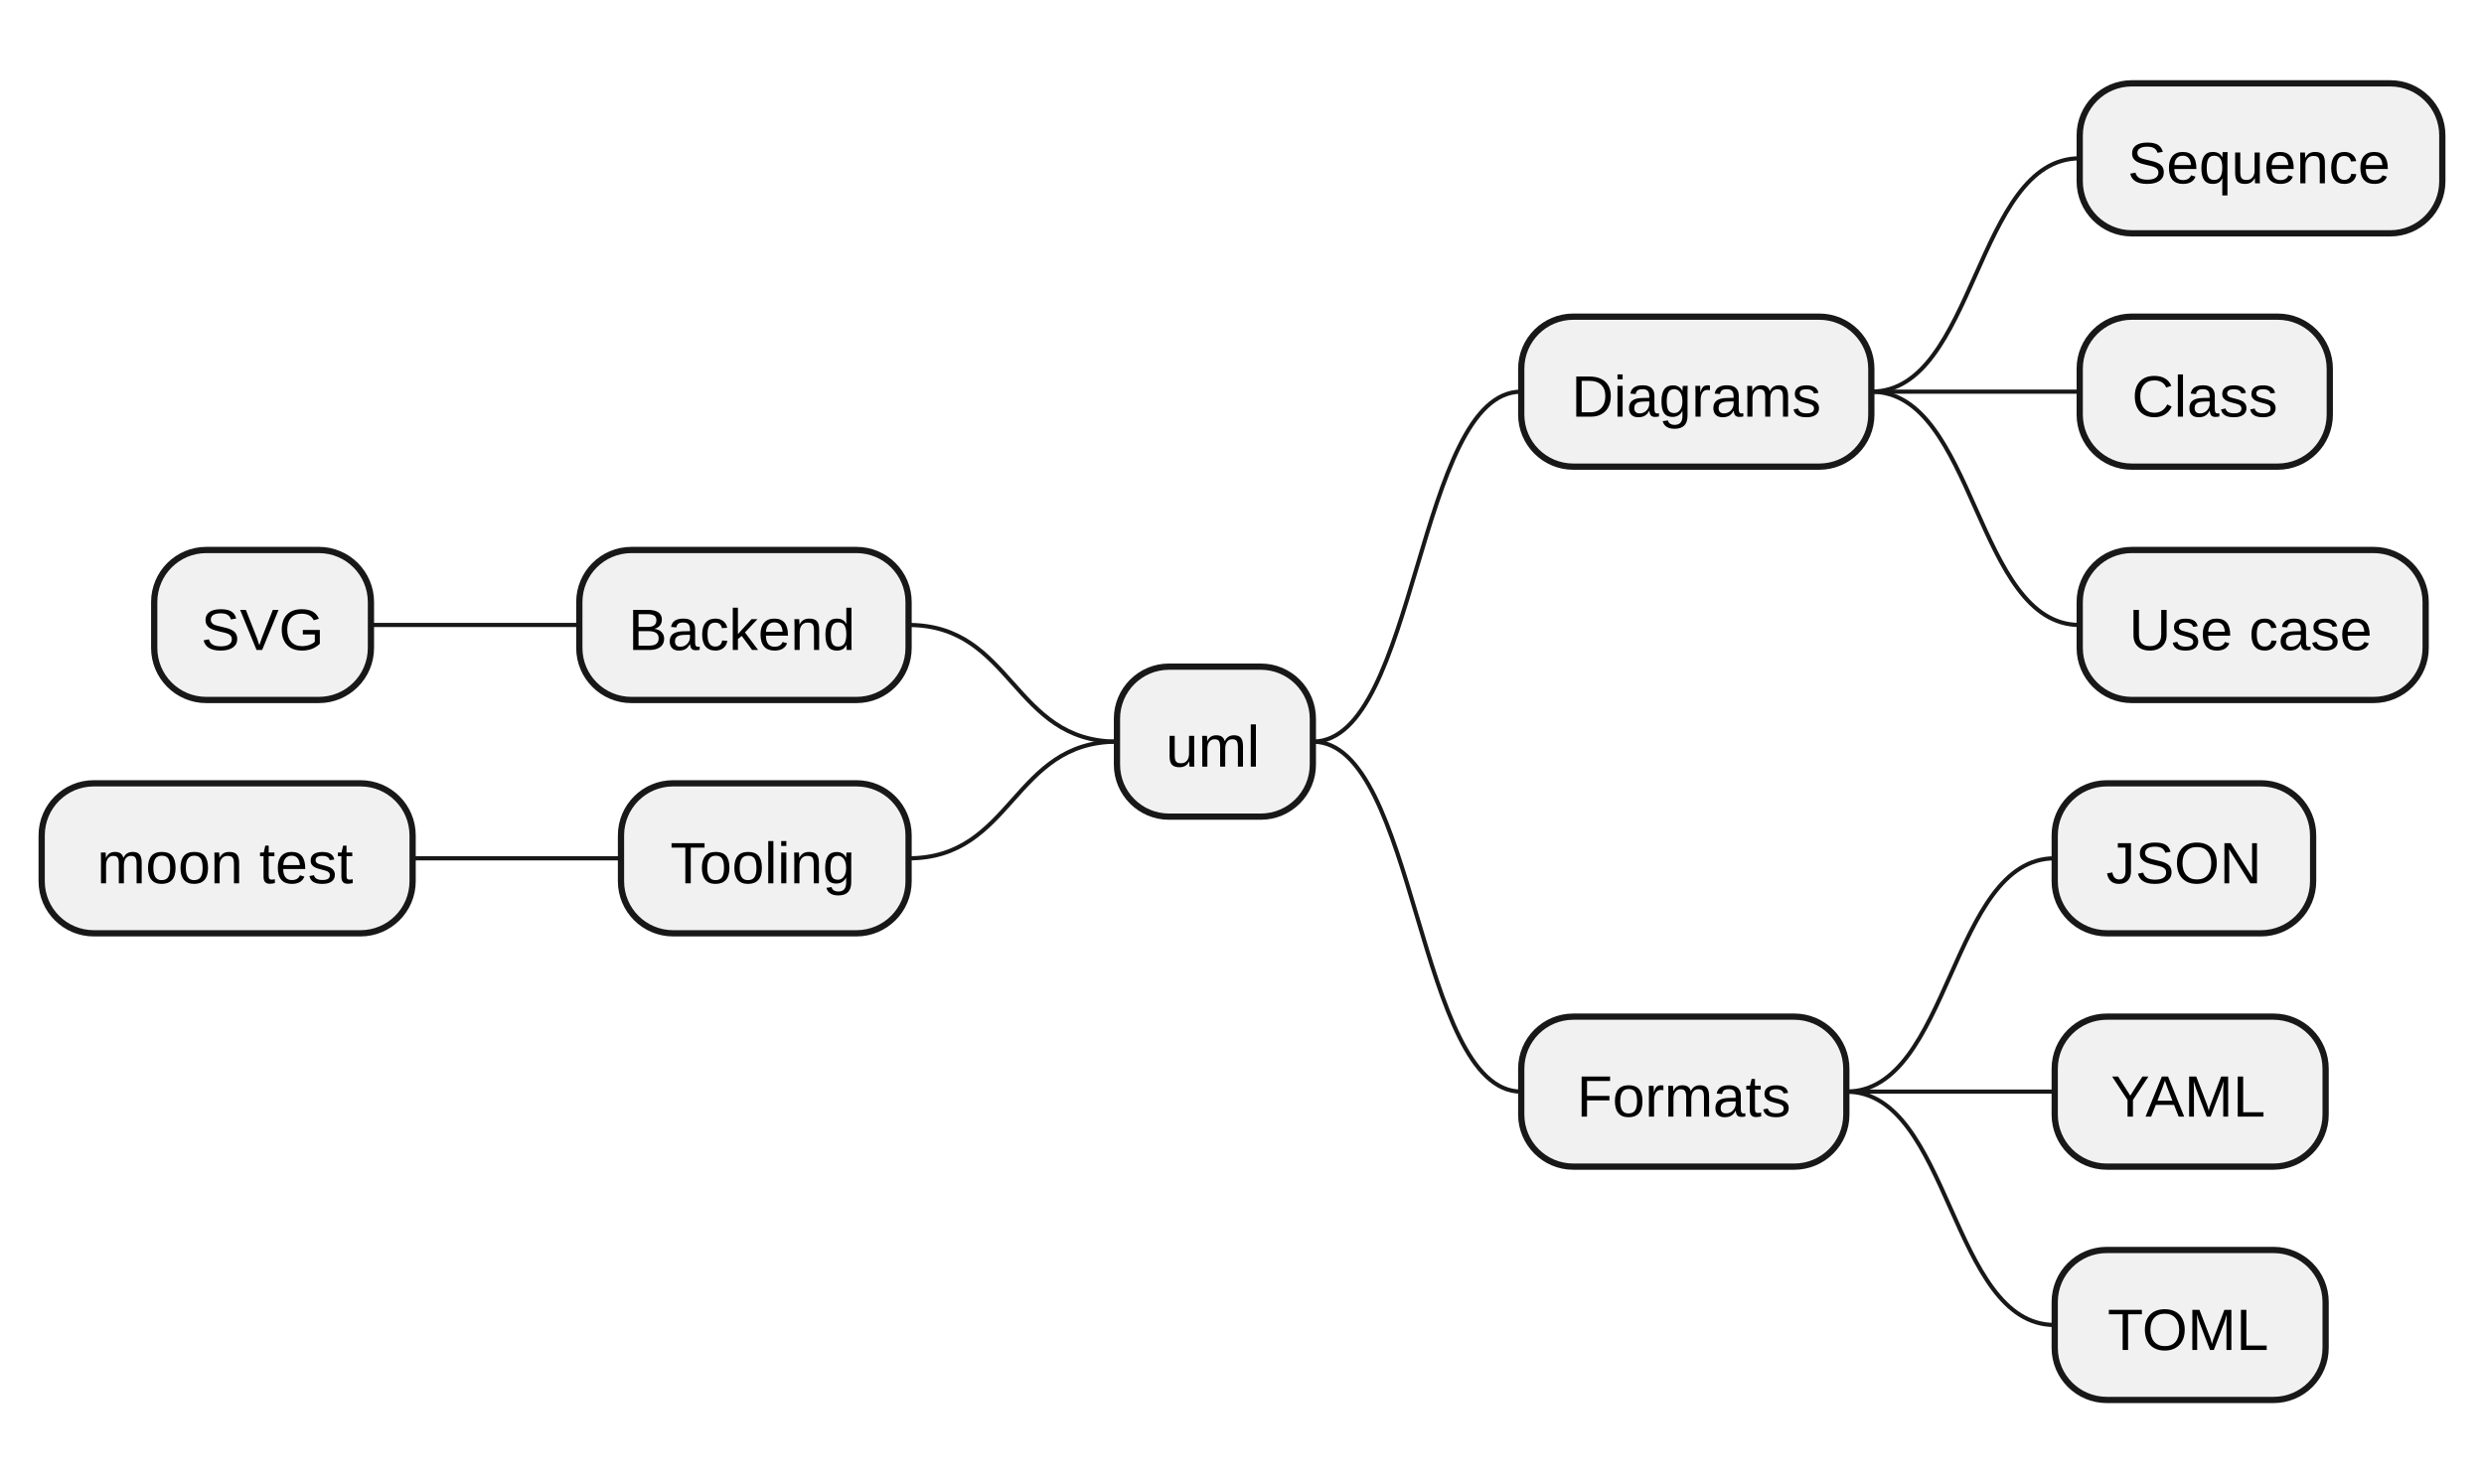
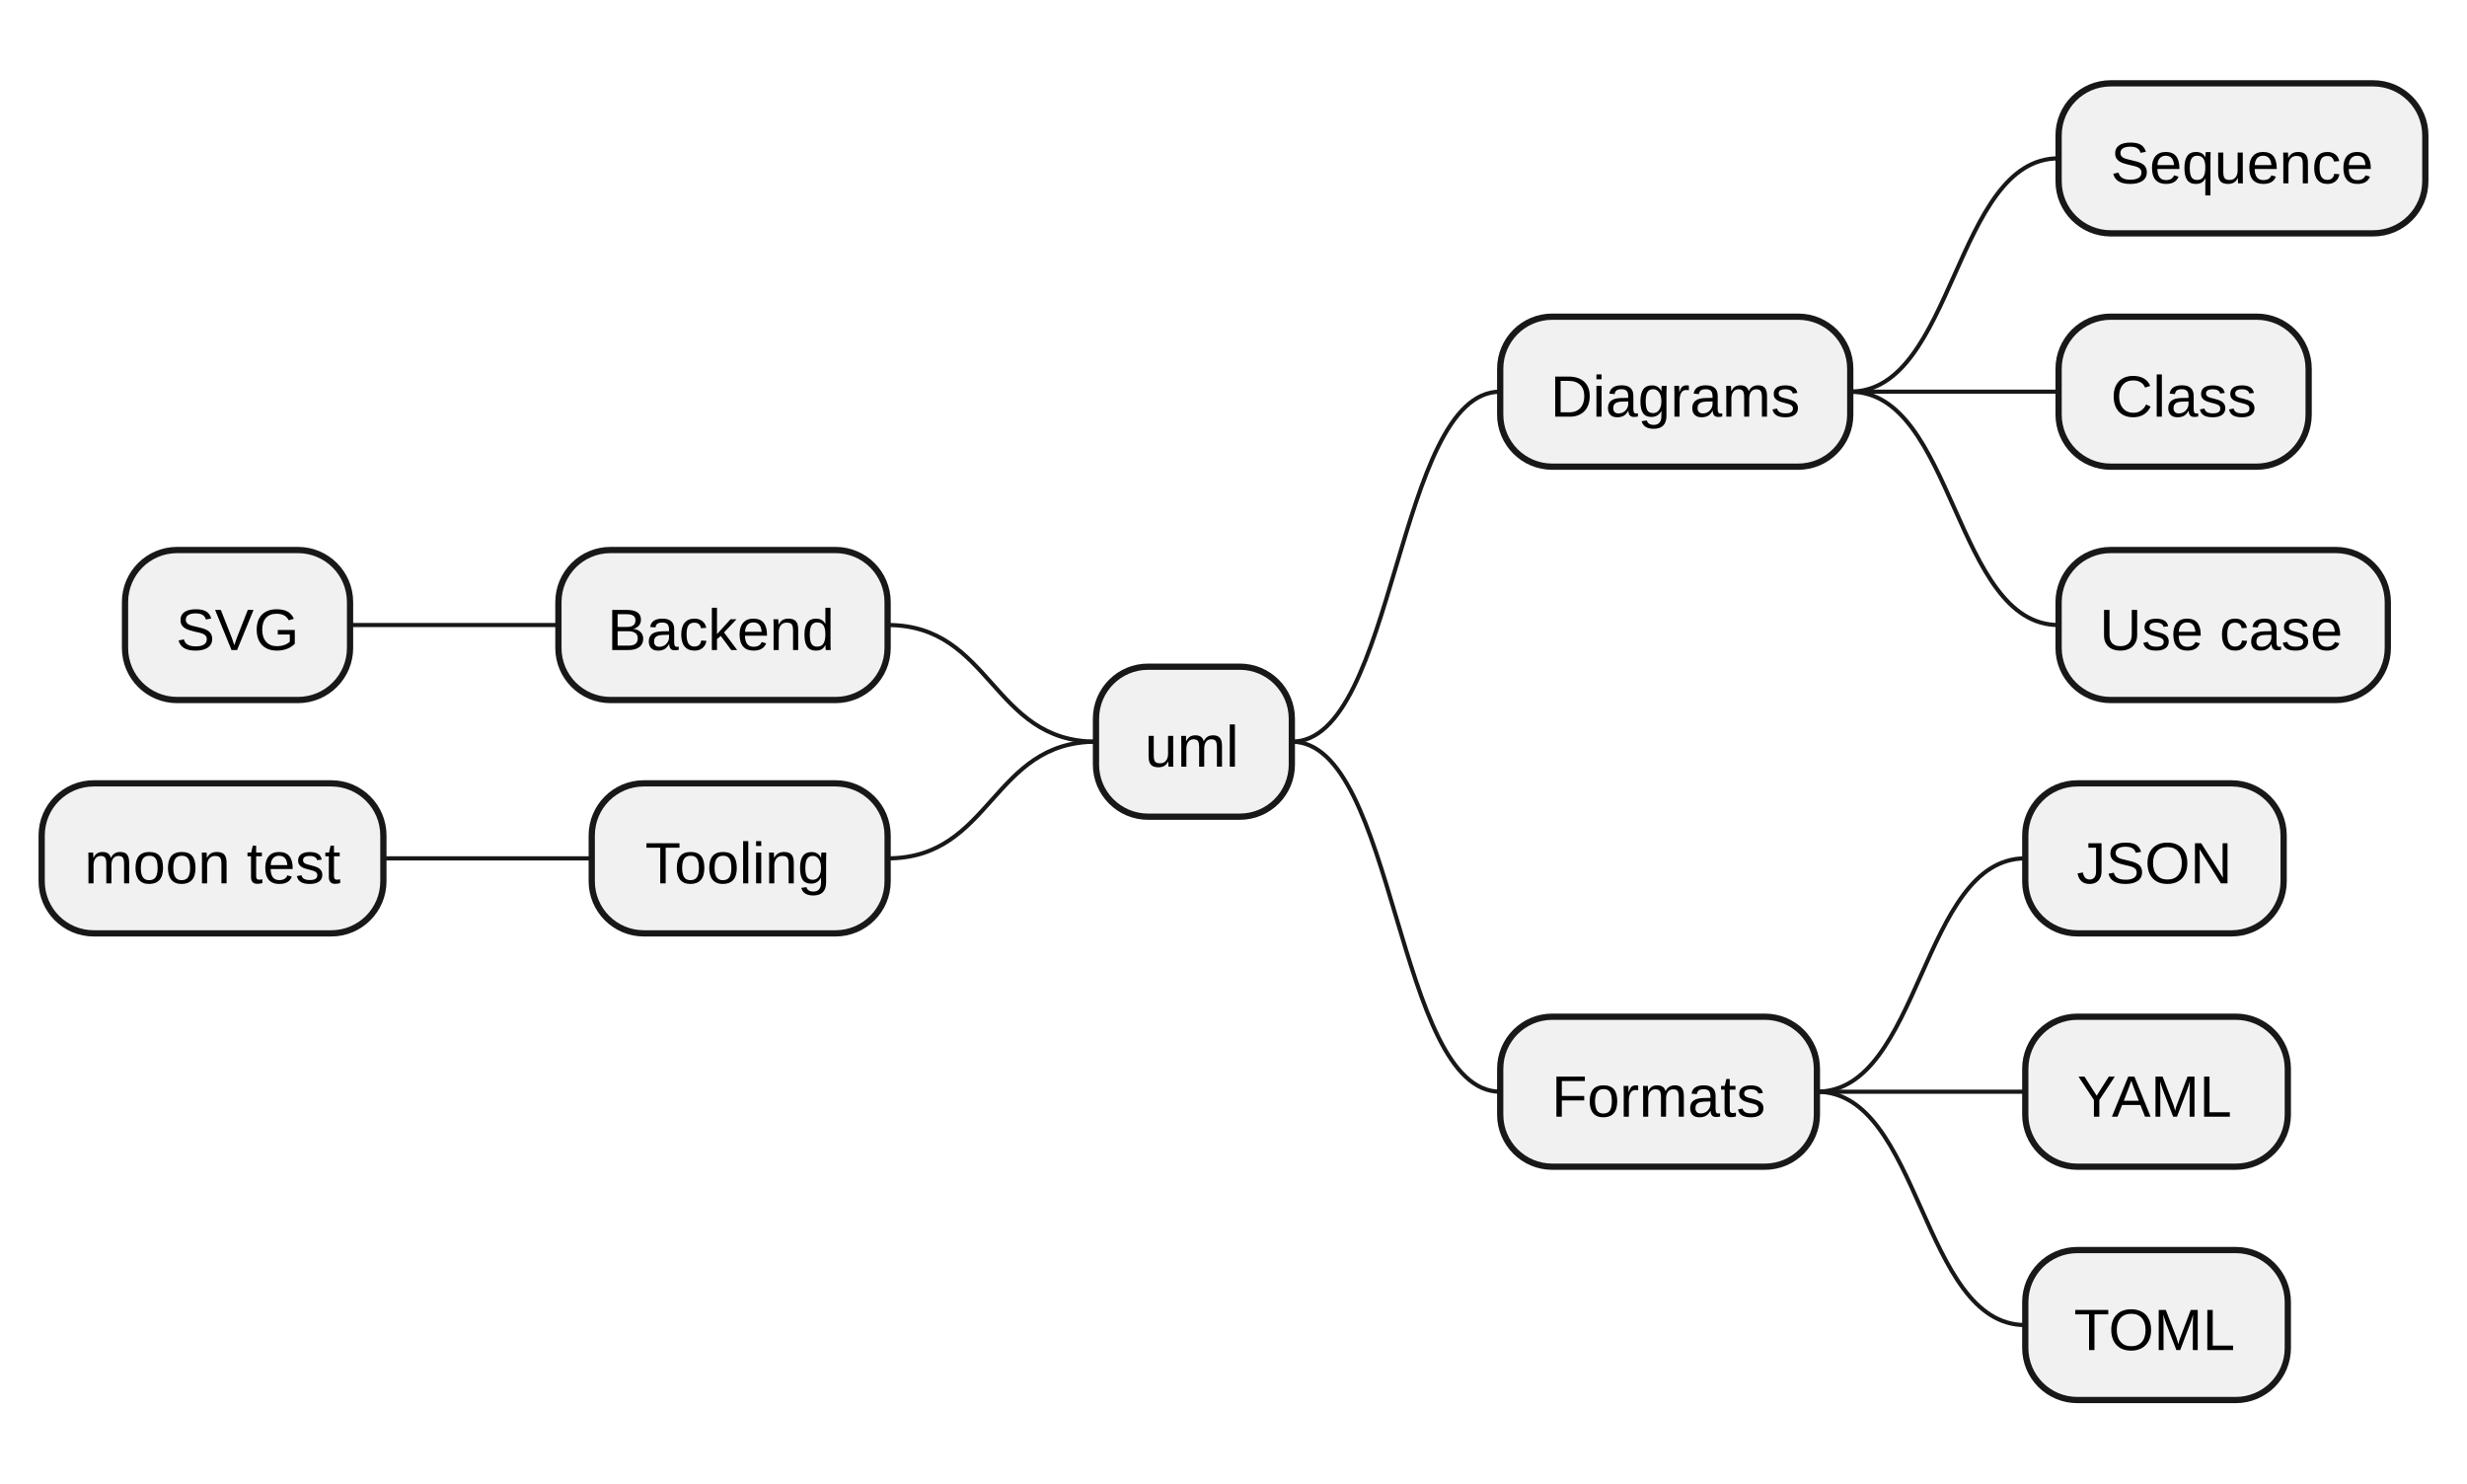
- <svg xmlns="http://www.w3.org/2000/svg" width="596" height="356" viewBox="0 0 596 356" role="img" aria-label="Mindmap">
+ <svg xmlns="http://www.w3.org/2000/svg" width="592" height="356" viewBox="0 0 592 356" role="img" aria-label="Mindmap">
  <style>svg{font-family:Arial, sans-serif;font-size:13px;background:none}.mindmap-link{fill:none}.mindmap-node.boxless .mindmap-label{font-weight:normal}</style>
-   <rect x="0" y="0" width="596" height="356" fill="none" />
-   <path d="M315 178 C340 178 340 94 365 94" class="mindmap-link" stroke="#181818" stroke-width="1" />
-   <path d="M449 94 C474 94 474 38 499 38" class="mindmap-link" stroke="#181818" stroke-width="1" />
-   <path d="M449 94 C474 94 474 94 499 94" class="mindmap-link" stroke="#181818" stroke-width="1" />
-   <path d="M449 94 C474 94 474 150 499 150" class="mindmap-link" stroke="#181818" stroke-width="1" />
-   <path d="M315 178 C340 178 340 262 365 262" class="mindmap-link" stroke="#181818" stroke-width="1" />
-   <path d="M443 262 C468 262 468 206 493 206" class="mindmap-link" stroke="#181818" stroke-width="1" />
-   <path d="M443 262 C468 262 468 262 493 262" class="mindmap-link" stroke="#181818" stroke-width="1" />
-   <path d="M443 262 C468 262 468 318 493 318" class="mindmap-link" stroke="#181818" stroke-width="1" />
-   <path d="M268 178 C243 178 243 150 218 150" class="mindmap-link" stroke="#181818" stroke-width="1" />
-   <path d="M139 150 C114 150 114 150 89 150" class="mindmap-link" stroke="#181818" stroke-width="1" />
-   <path d="M268 178 C243 178 243 206 218 206" class="mindmap-link" stroke="#181818" stroke-width="1" />
-   <path d="M149 206 C124 206 124 206 99 206" class="mindmap-link" stroke="#181818" stroke-width="1" />
+   <rect x="0" y="0" width="592" height="356" fill="none" />
+   <path d="M310 178 C335 178 335 94 360 94" class="mindmap-link" stroke="#181818" stroke-width="1" />
+   <path d="M444 94 C469 94 469 38 494 38" class="mindmap-link" stroke="#181818" stroke-width="1" />
+   <path d="M444 94 C469 94 469 94 494 94" class="mindmap-link" stroke="#181818" stroke-width="1" />
+   <path d="M444 94 C469 94 469 150 494 150" class="mindmap-link" stroke="#181818" stroke-width="1" />
+   <path d="M310 178 C335 178 335 262 360 262" class="mindmap-link" stroke="#181818" stroke-width="1" />
+   <path d="M436 262 C461 262 461 206 486 206" class="mindmap-link" stroke="#181818" stroke-width="1" />
+   <path d="M436 262 C461 262 461 262 486 262" class="mindmap-link" stroke="#181818" stroke-width="1" />
+   <path d="M436 262 C461 262 461 318 486 318" class="mindmap-link" stroke="#181818" stroke-width="1" />
+   <path d="M263 178 C238 178 238 150 213 150" class="mindmap-link" stroke="#181818" stroke-width="1" />
+   <path d="M134 150 C109 150 109 150 84 150" class="mindmap-link" stroke="#181818" stroke-width="1" />
+   <path d="M263 178 C238 178 238 206 213 206" class="mindmap-link" stroke="#181818" stroke-width="1" />
+   <path d="M142 206 C117 206 117 206 92 206" class="mindmap-link" stroke="#181818" stroke-width="1" />
  <g class="mindmap-node box" data-idea-index="0">
-     <rect x="268" y="160" width="47" height="36" rx="12.5" fill="#F1F1F1" stroke="#181818" stroke-width="1.5" />
-     <text x="291" y="184" text-anchor="middle" fill="#000000" font-size="14px" class="mindmap-label">
-       <tspan x="291" dy="0">
+     <rect x="263" y="160" width="47" height="36" rx="12.5" fill="#F1F1F1" stroke="#181818" stroke-width="1.5" />
+     <text x="286" y="184" text-anchor="middle" fill="#000000" font-size="14px" class="mindmap-label">
+       <tspan x="286" dy="0" textLength="23" lengthAdjust="spacing">
        <tspan>uml</tspan>
      </tspan>
    </text>
  </g>
  <g class="mindmap-node box" data-idea-index="1">
-     <rect x="365" y="76" width="84" height="36" rx="12.5" fill="#F1F1F1" stroke="#181818" stroke-width="1.5" />
-     <text x="407" y="100" text-anchor="middle" fill="#000000" font-size="14px" class="mindmap-label">
-       <tspan x="407" dy="0">
+     <rect x="360" y="76" width="84" height="36" rx="12.5" fill="#F1F1F1" stroke="#181818" stroke-width="1.5" />
+     <text x="402" y="100" text-anchor="middle" fill="#000000" font-size="14px" class="mindmap-label">
+       <tspan x="402" dy="0" textLength="60" lengthAdjust="spacing">
        <tspan>Diagrams</tspan>
      </tspan>
    </text>
  </g>
  <g class="mindmap-node box" data-idea-index="2">
-     <rect x="499" y="20" width="87" height="36" rx="12.5" fill="#F1F1F1" stroke="#181818" stroke-width="1.5" />
-     <text x="542" y="44" text-anchor="middle" fill="#000000" font-size="14px" class="mindmap-label">
-       <tspan x="542" dy="0">
+     <rect x="494" y="20" width="88" height="36" rx="12.5" fill="#F1F1F1" stroke="#181818" stroke-width="1.5" />
+     <text x="538" y="44" text-anchor="middle" fill="#000000" font-size="14px" class="mindmap-label">
+       <tspan x="538" dy="0" textLength="64" lengthAdjust="spacing">
        <tspan>Sequence</tspan>
      </tspan>
    </text>
  </g>
  <g class="mindmap-node box" data-idea-index="3">
-     <rect x="499" y="76" width="60" height="36" rx="12.5" fill="#F1F1F1" stroke="#181818" stroke-width="1.5" />
-     <text x="529" y="100" text-anchor="middle" fill="#000000" font-size="14px" class="mindmap-label">
-       <tspan x="529" dy="0">
+     <rect x="494" y="76" width="60" height="36" rx="12.5" fill="#F1F1F1" stroke="#181818" stroke-width="1.5" />
+     <text x="524" y="100" text-anchor="middle" fill="#000000" font-size="14px" class="mindmap-label">
+       <tspan x="524" dy="0" textLength="36" lengthAdjust="spacing">
        <tspan>Class</tspan>
      </tspan>
    </text>
  </g>
  <g class="mindmap-node box" data-idea-index="4">
-     <rect x="499" y="132" width="83" height="36" rx="12.5" fill="#F1F1F1" stroke="#181818" stroke-width="1.5" />
-     <text x="540" y="156" text-anchor="middle" fill="#000000" font-size="14px" class="mindmap-label">
-       <tspan x="540" dy="0">
+     <rect x="494" y="132" width="79" height="36" rx="12.5" fill="#F1F1F1" stroke="#181818" stroke-width="1.5" />
+     <text x="533" y="156" text-anchor="middle" fill="#000000" font-size="14px" class="mindmap-label">
+       <tspan x="533" dy="0" textLength="55" lengthAdjust="spacing">
        <tspan>Use case</tspan>
      </tspan>
    </text>
  </g>
  <g class="mindmap-node box" data-idea-index="5">
-     <rect x="365" y="244" width="78" height="36" rx="12.5" fill="#F1F1F1" stroke="#181818" stroke-width="1.5" />
-     <text x="404" y="268" text-anchor="middle" fill="#000000" font-size="14px" class="mindmap-label">
-       <tspan x="404" dy="0">
+     <rect x="360" y="244" width="76" height="36" rx="12.5" fill="#F1F1F1" stroke="#181818" stroke-width="1.5" />
+     <text x="398" y="268" text-anchor="middle" fill="#000000" font-size="14px" class="mindmap-label">
+       <tspan x="398" dy="0" textLength="52" lengthAdjust="spacing">
        <tspan>Formats</tspan>
      </tspan>
    </text>
  </g>
  <g class="mindmap-node box" data-idea-index="6">
-     <rect x="493" y="188" width="62" height="36" rx="12.5" fill="#F1F1F1" stroke="#181818" stroke-width="1.5" />
-     <text x="524" y="212" text-anchor="middle" fill="#000000" font-size="14px" class="mindmap-label">
-       <tspan x="524" dy="0">
+     <rect x="486" y="188" width="62" height="36" rx="12.5" fill="#F1F1F1" stroke="#181818" stroke-width="1.5" />
+     <text x="517" y="212" text-anchor="middle" fill="#000000" font-size="14px" class="mindmap-label">
+       <tspan x="517" dy="0" textLength="38" lengthAdjust="spacing">
        <tspan>JSON</tspan>
      </tspan>
    </text>
  </g>
  <g class="mindmap-node box" data-idea-index="7">
-     <rect x="493" y="244" width="65" height="36" rx="12.5" fill="#F1F1F1" stroke="#181818" stroke-width="1.5" />
-     <text x="525" y="268" text-anchor="middle" fill="#000000" font-size="14px" class="mindmap-label">
-       <tspan x="525" dy="0">
+     <rect x="486" y="244" width="63" height="36" rx="12.5" fill="#F1F1F1" stroke="#181818" stroke-width="1.5" />
+     <text x="517" y="268" text-anchor="middle" fill="#000000" font-size="14px" class="mindmap-label">
+       <tspan x="517" dy="0" textLength="39" lengthAdjust="spacing">
        <tspan>YAML</tspan>
      </tspan>
    </text>
  </g>
  <g class="mindmap-node box" data-idea-index="8">
-     <rect x="493" y="300" width="65" height="36" rx="12.5" fill="#F1F1F1" stroke="#181818" stroke-width="1.5" />
-     <text x="525" y="324" text-anchor="middle" fill="#000000" font-size="14px" class="mindmap-label">
-       <tspan x="525" dy="0">
+     <rect x="486" y="300" width="63" height="36" rx="12.5" fill="#F1F1F1" stroke="#181818" stroke-width="1.5" />
+     <text x="517" y="324" text-anchor="middle" fill="#000000" font-size="14px" class="mindmap-label">
+       <tspan x="517" dy="0" textLength="39" lengthAdjust="spacing">
        <tspan>TOML</tspan>
      </tspan>
    </text>
  </g>
  <g class="mindmap-node box" data-idea-index="9">
-     <rect x="139" y="132" width="79" height="36" rx="12.5" fill="#F1F1F1" stroke="#181818" stroke-width="1.5" />
-     <text x="178" y="156" text-anchor="middle" fill="#000000" font-size="14px" class="mindmap-label">
-       <tspan x="178" dy="0">
+     <rect x="134" y="132" width="79" height="36" rx="12.5" fill="#F1F1F1" stroke="#181818" stroke-width="1.5" />
+     <text x="173" y="156" text-anchor="middle" fill="#000000" font-size="14px" class="mindmap-label">
+       <tspan x="173" dy="0" textLength="55" lengthAdjust="spacing">
        <tspan>Backend</tspan>
      </tspan>
    </text>
  </g>
  <g class="mindmap-node box" data-idea-index="10">
-     <rect x="37" y="132" width="52" height="36" rx="12.5" fill="#F1F1F1" stroke="#181818" stroke-width="1.5" />
-     <text x="63" y="156" text-anchor="middle" fill="#000000" font-size="14px" class="mindmap-label">
-       <tspan x="63" dy="0">
+     <rect x="30" y="132" width="54" height="36" rx="12.5" fill="#F1F1F1" stroke="#181818" stroke-width="1.5" />
+     <text x="57" y="156" text-anchor="middle" fill="#000000" font-size="14px" class="mindmap-label">
+       <tspan x="57" dy="0" textLength="30" lengthAdjust="spacing">
        <tspan>SVG</tspan>
      </tspan>
    </text>
  </g>
  <g class="mindmap-node box" data-idea-index="11">
-     <rect x="149" y="188" width="69" height="36" rx="12.5" fill="#F1F1F1" stroke="#181818" stroke-width="1.5" />
-     <text x="183" y="212" text-anchor="middle" fill="#000000" font-size="14px" class="mindmap-label">
-       <tspan x="183" dy="0">
+     <rect x="142" y="188" width="71" height="36" rx="12.5" fill="#F1F1F1" stroke="#181818" stroke-width="1.5" />
+     <text x="177" y="212" text-anchor="middle" fill="#000000" font-size="14px" class="mindmap-label">
+       <tspan x="177" dy="0" textLength="47" lengthAdjust="spacing">
        <tspan>Tooling</tspan>
      </tspan>
    </text>
  </g>
  <g class="mindmap-node box" data-idea-index="12">
-     <rect x="10" y="188" width="89" height="36" rx="12.5" fill="#F1F1F1" stroke="#181818" stroke-width="1.5" />
-     <text x="54" y="212" text-anchor="middle" fill="#000000" font-size="14px" class="mindmap-label">
-       <tspan x="54" dy="0">
+     <rect x="10" y="188" width="82" height="36" rx="12.5" fill="#F1F1F1" stroke="#181818" stroke-width="1.5" />
+     <text x="51" y="212" text-anchor="middle" fill="#000000" font-size="14px" class="mindmap-label">
+       <tspan x="51" dy="0" textLength="58" lengthAdjust="spacing">
        <tspan>moon test</tspan>
      </tspan>
    </text>
  </g>
</svg>
